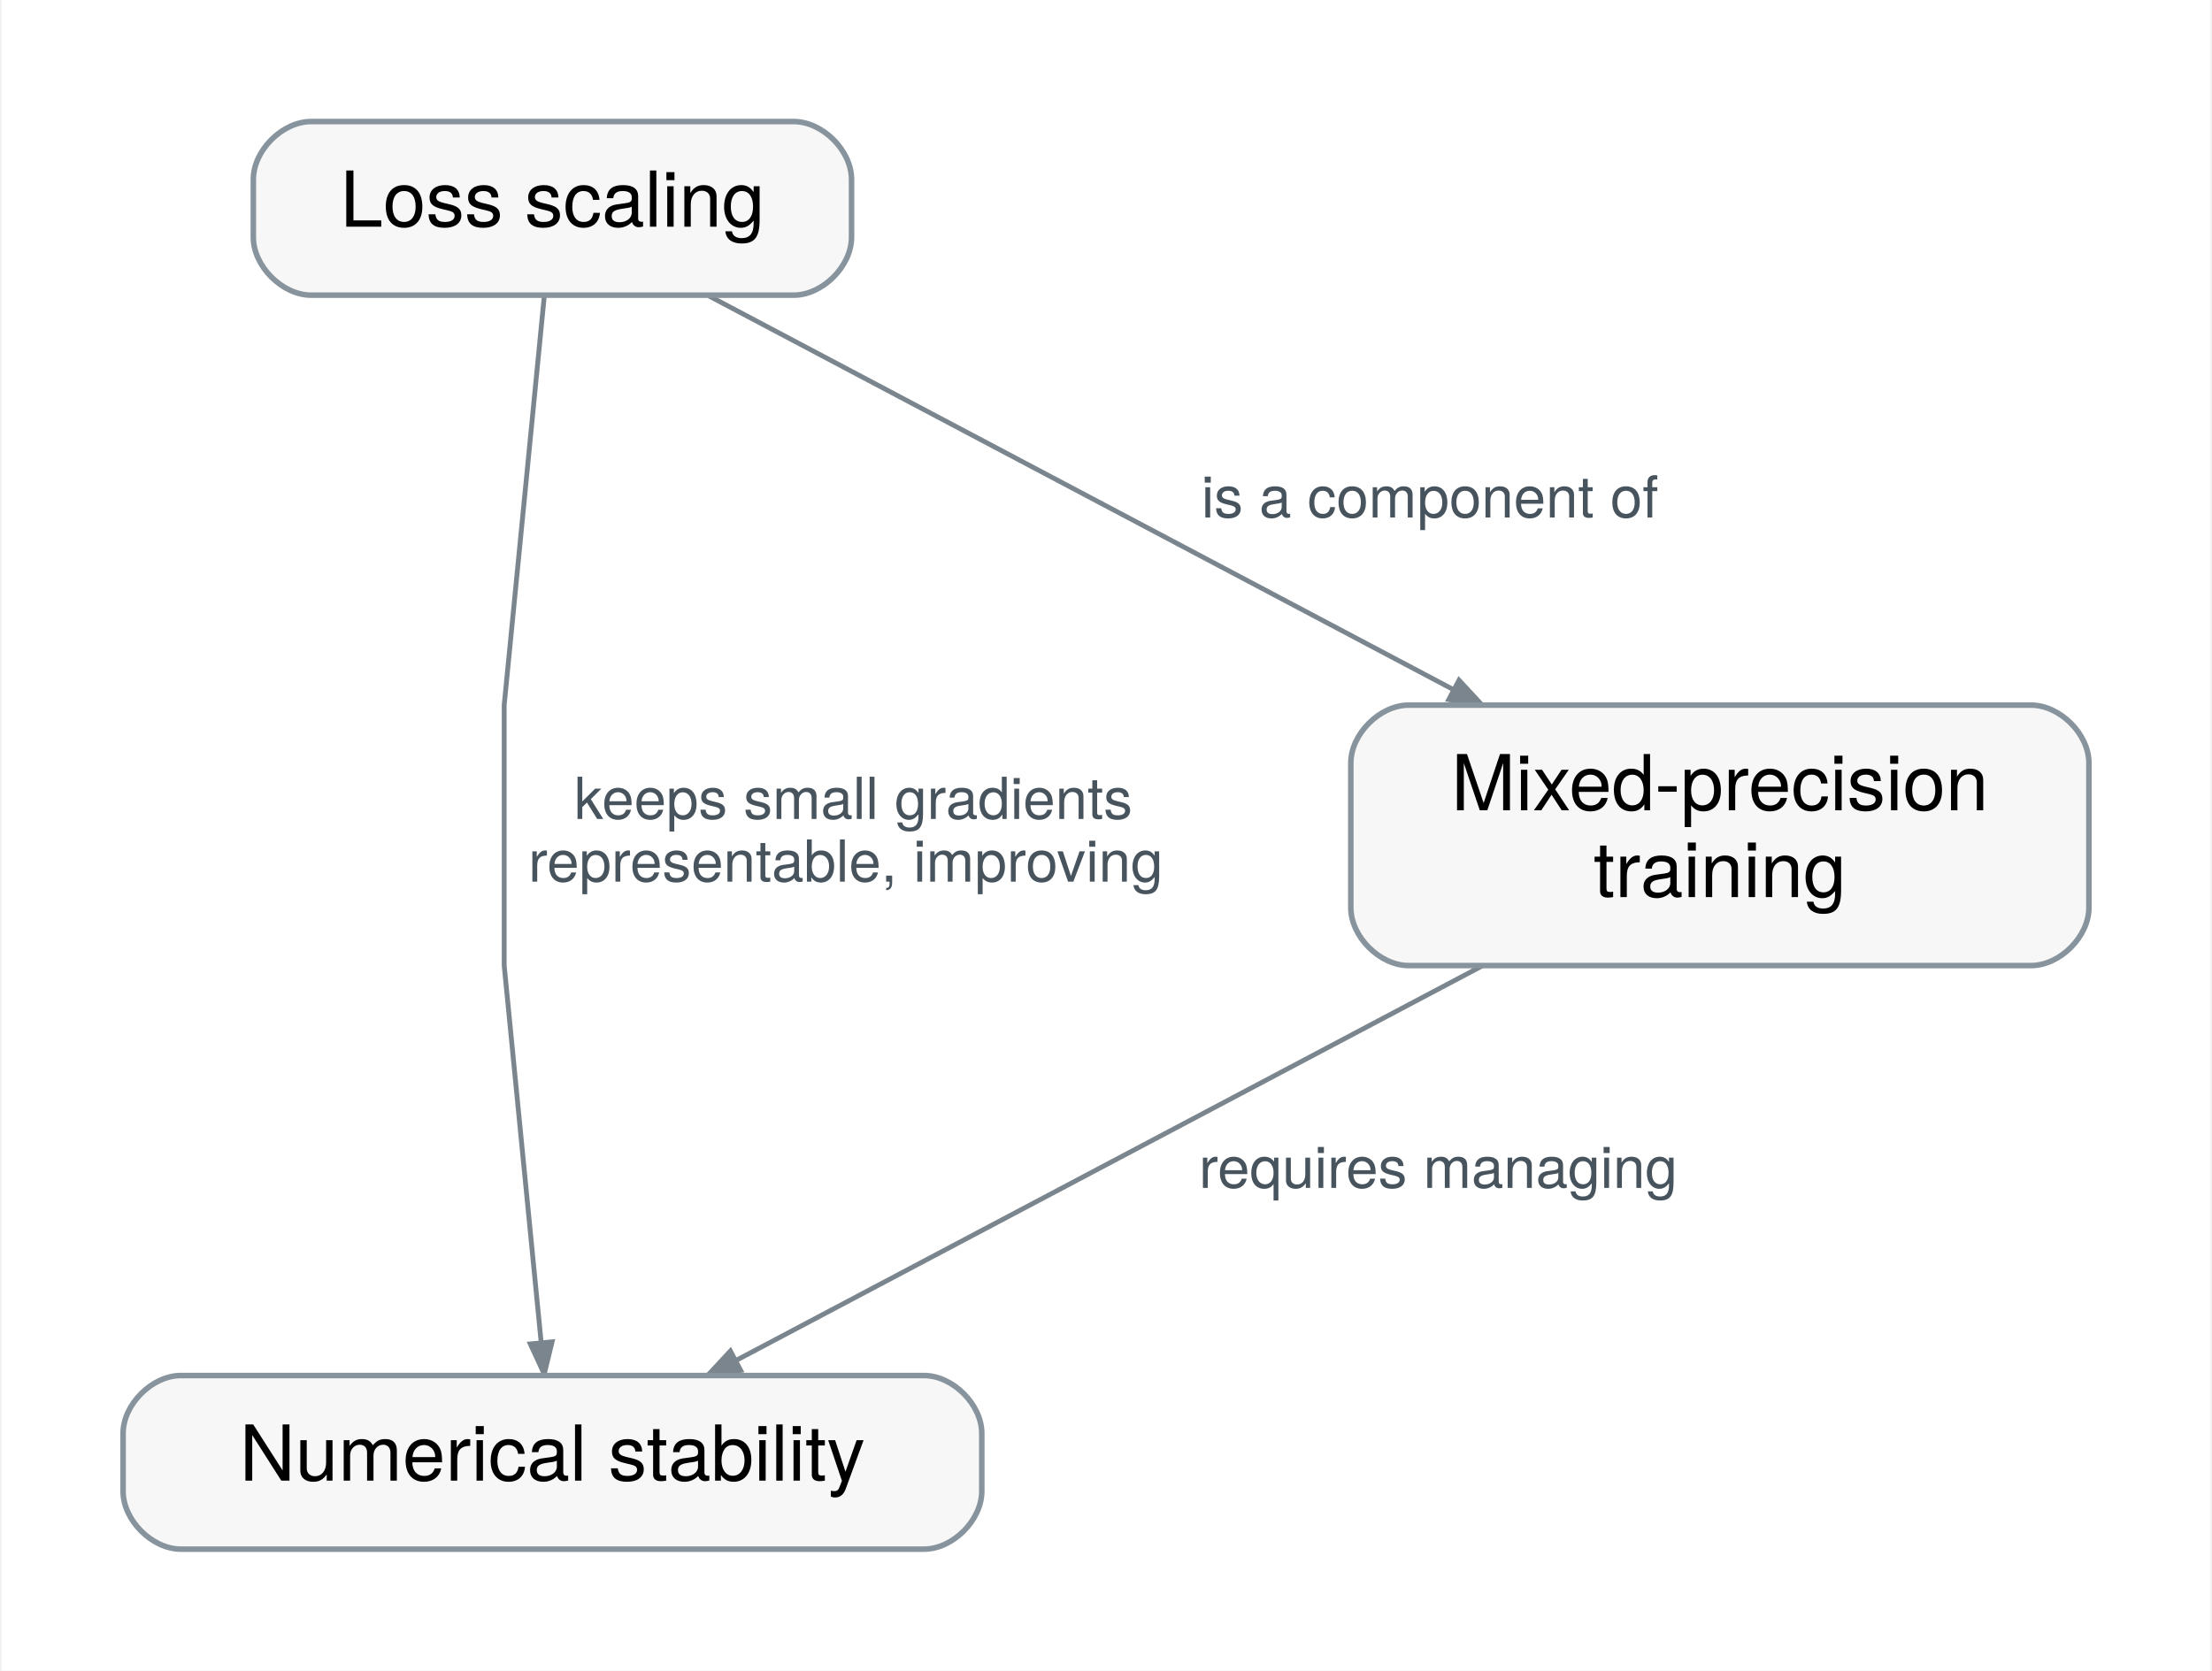
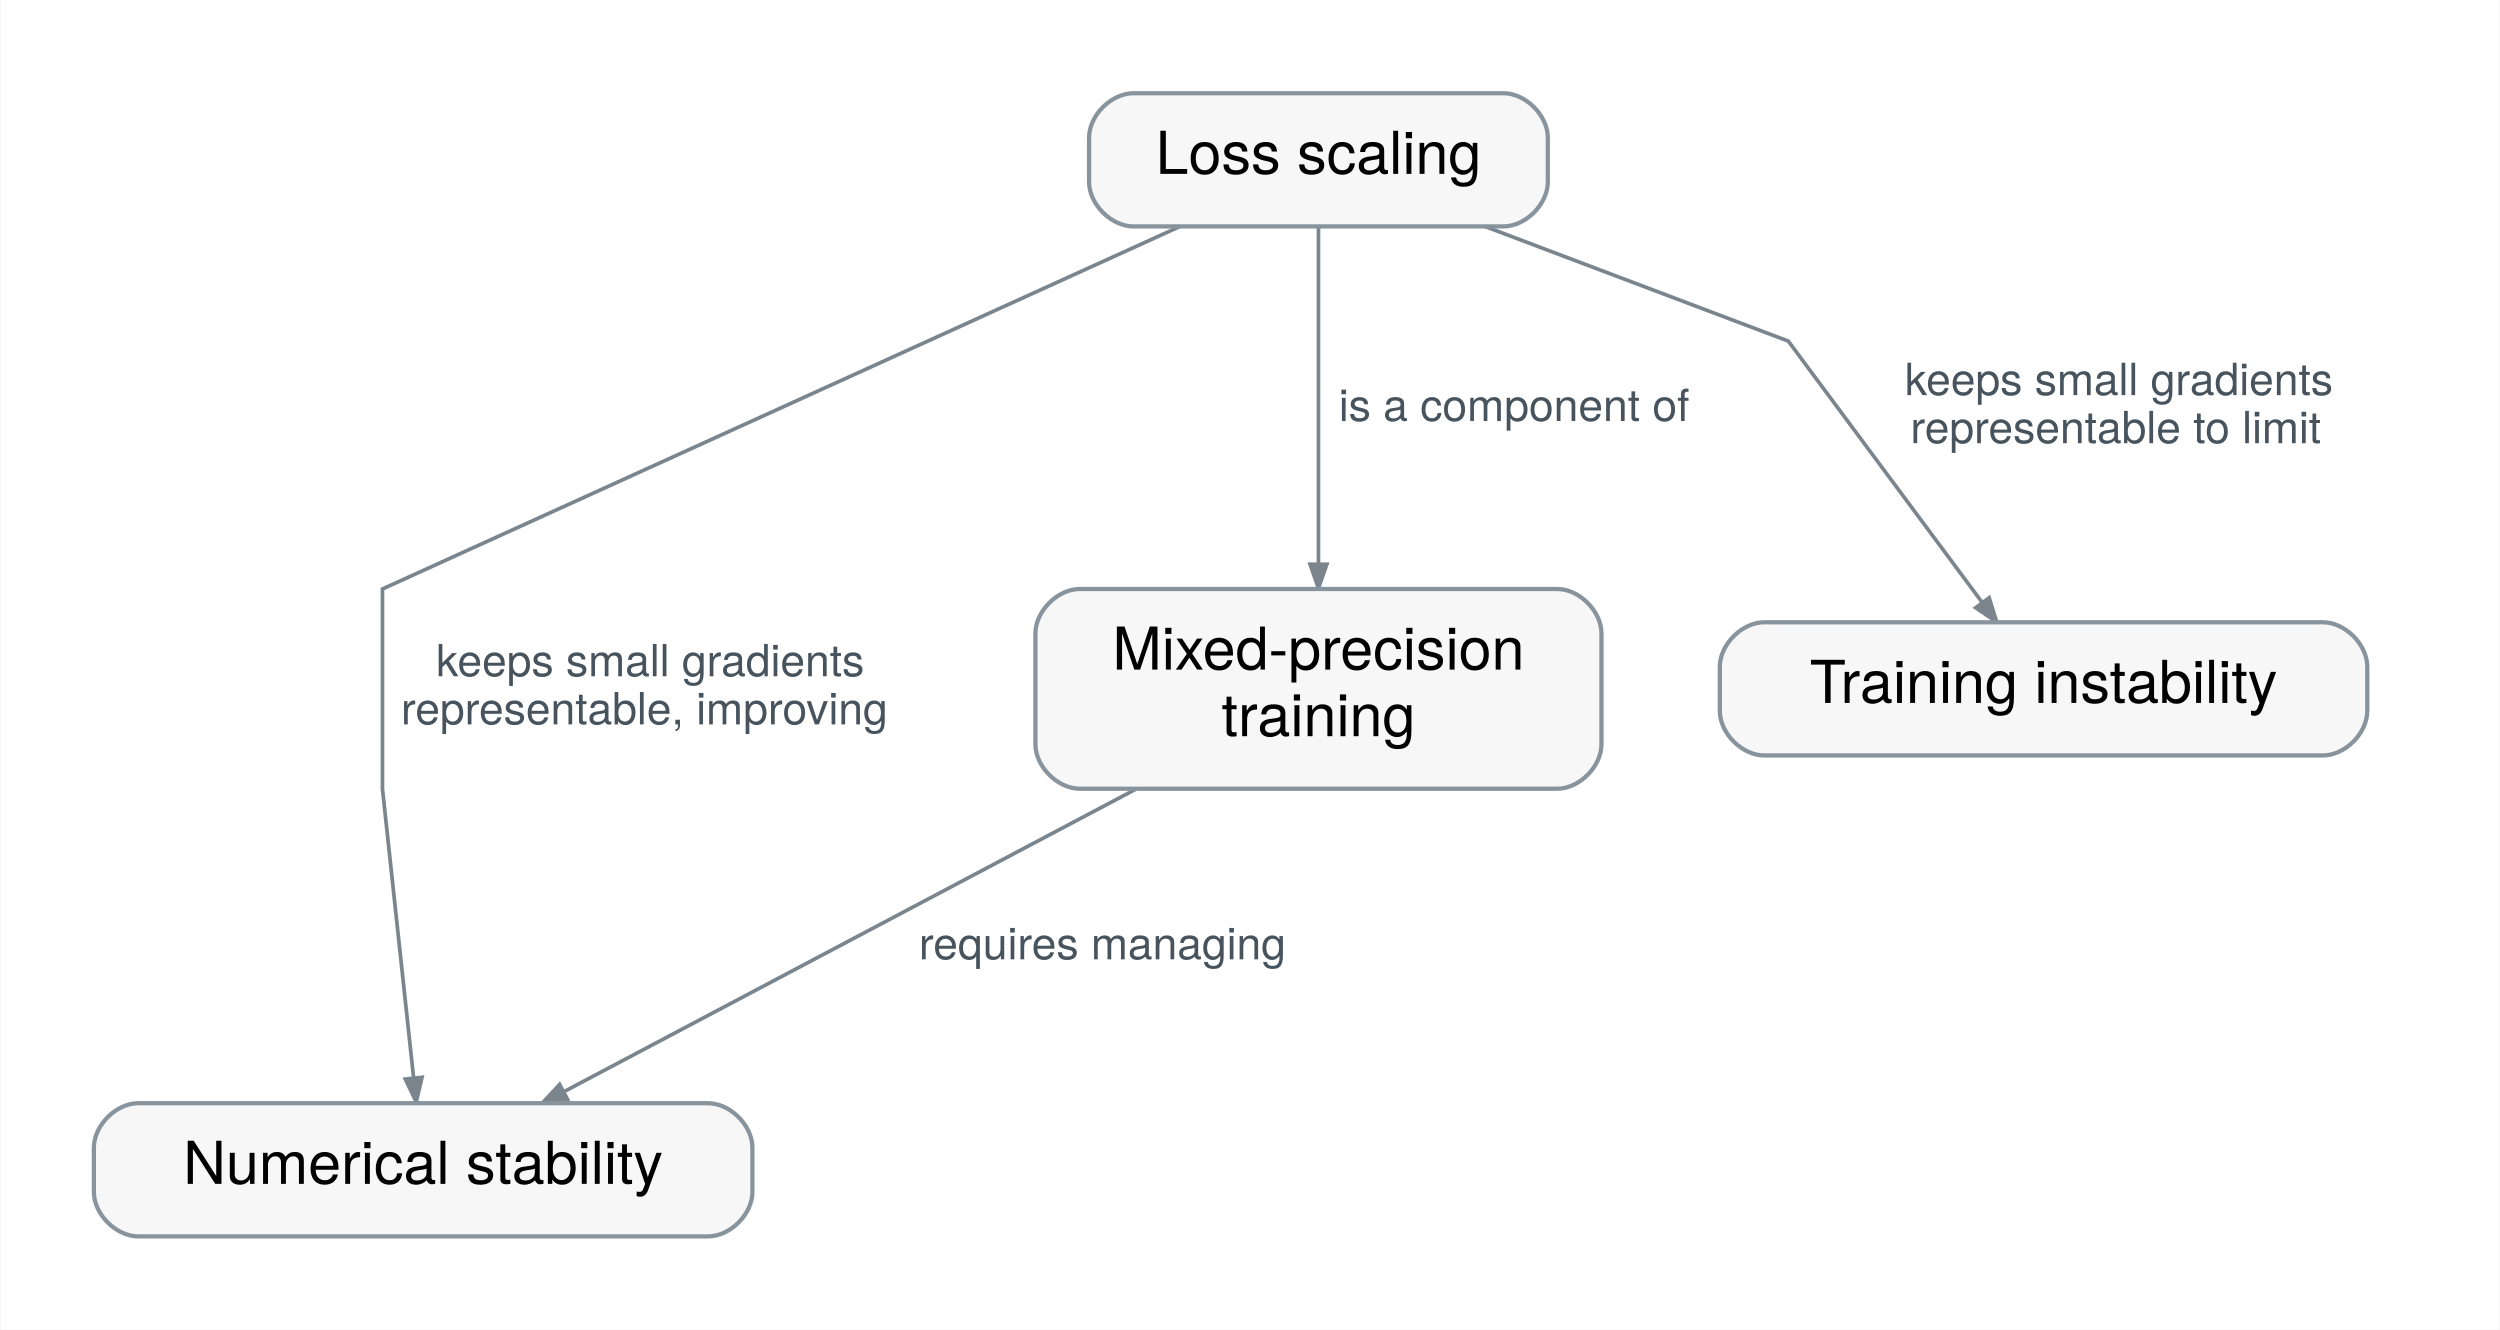
- <svg xmlns="http://www.w3.org/2000/svg" xmlns:xlink="http://www.w3.org/1999/xlink" width="458pt" height="346pt" viewBox="0.00 0.00 457.90 346.40" font-family="Helvetica Neue, Helvetica, Arial, sans-serif" role="group" aria-label="How does Loss scaling connect?">
-   <g id="graph0" class="graph" transform="scale(1 1) rotate(0) translate(25.2 321.2)">
-     <polygon fill="white" stroke="transparent" points="-25.2,25.2 -25.2,-321.2 432.7,-321.2 432.7,25.2 -25.2,25.2" />
+ <svg xmlns="http://www.w3.org/2000/svg" xmlns:xlink="http://www.w3.org/1999/xlink" width="675pt" height="359pt" viewBox="0.00 0.00 675.40 359.40" font-family="Helvetica Neue, Helvetica, Arial, sans-serif" role="group" aria-label="How does Loss scaling connect?">
+   <g id="graph0" class="graph" transform="scale(1 1) rotate(0) translate(25.2 334.2)">
+     <polygon fill="white" stroke="transparent" points="-25.2,25.2 -25.2,-334.2 650.2,-334.2 650.2,25.2 -25.2,25.2" />
    <g id="relation-rel.loss-scaling.numerical-stability" class="edge">
-       <path fill="none" stroke="#7a858e" d="M87.3,-259.7C84.45,-230.6 79,-175 79,-175 79,-175 79,-121 79,-121 79,-121 83.71,-72.95 86.67,-42.81" />
-       <polygon fill="#7a858e" stroke="#7a858e" points="88.93,-42.99 87.3,-36.3 84.41,-42.55 88.93,-42.99" />
-       <text text-anchor="start" x="93.5" y="-151.4" font-family="Helvetica Neue" font-size="12.00" fill="#47535d" paint-order="stroke" stroke="white" stroke-width="4" stroke-linejoin="round">keeps small gradients</text>
-       <text text-anchor="start" x="84" y="-138.4" font-family="Helvetica Neue" font-size="12.00" fill="#47535d" paint-order="stroke" stroke="white" stroke-width="4" stroke-linejoin="round">representable, improving</text>
+       <path fill="none" stroke="#7a858e" d="M293.4,-272.91C222.92,-240.87 78,-175 78,-175 78,-175 78,-121 78,-121 78,-121 83.18,-72.95 86.43,-42.81" />
+       <polygon fill="#7a858e" stroke="#7a858e" points="88.7,-43.01 87.13,-36.3 84.18,-42.52 88.7,-43.01" />
+       <text text-anchor="start" x="92.5" y="-151.4" font-family="Helvetica Neue" font-size="12.00" fill="#47535d" paint-order="stroke" stroke="white" stroke-width="4" stroke-linejoin="round">keeps small gradients</text>
+       <text text-anchor="start" x="83" y="-138.4" font-family="Helvetica Neue" font-size="12.00" fill="#47535d" paint-order="stroke" stroke="white" stroke-width="4" stroke-linejoin="round">representable, improving</text>
    </g>
    <g id="relation-rel.loss-scaling.mixed-precision" class="edge">
-       <path fill="none" stroke="#7a858e" d="M121.39,-259.87C160.79,-239.03 227.94,-203.51 275.61,-178.3" />
-       <polygon fill="#7a858e" stroke="#7a858e" points="276.93,-180.17 281.61,-175.12 274.8,-176.15 276.93,-180.17" />
-       <text text-anchor="start" x="223.5" y="-213.9" font-family="Helvetica Neue" font-size="12.00" fill="#47535d" paint-order="stroke" stroke="white" stroke-width="4" stroke-linejoin="round">is a component of</text>
+       <path fill="none" stroke="#7a858e" d="M331,-272.99C331,-250.48 331,-210.31 331,-181.8" />
+       <polygon fill="#7a858e" stroke="#7a858e" points="333.28,-181.68 331,-175.18 328.73,-181.68 333.28,-181.68" />
+       <text text-anchor="start" x="336.5" y="-220.4" font-family="Helvetica Neue" font-size="12.00" fill="#47535d" paint-order="stroke" stroke="white" stroke-width="4" stroke-linejoin="round">is a component of</text>
+     </g>
+     <g id="relation-rel.loss-scaling.training-instability" class="edge">
+       <path fill="none" stroke="#7a858e" d="M376.13,-272.94C412.64,-259.15 458,-242 458,-242 458,-242 490.01,-198.85 510.43,-171.33" />
+       <polygon fill="#7a858e" stroke="#7a858e" points="512.3,-172.63 514.34,-166.06 508.64,-169.92 512.3,-172.63" />
+       <text text-anchor="start" x="489.5" y="-227.4" font-family="Helvetica Neue" font-size="12.00" fill="#47535d" paint-order="stroke" stroke="white" stroke-width="4" stroke-linejoin="round">keeps small gradients</text>
+       <text text-anchor="start" x="491" y="-214.4" font-family="Helvetica Neue" font-size="12.00" fill="#47535d" paint-order="stroke" stroke="white" stroke-width="4" stroke-linejoin="round">representable to limit</text>
    </g>
    <g id="relation-rel.mixed-precision.numerical-stability" class="edge">
      <path fill="none" stroke="#7a858e" d="M281.74,-120.94C236.03,-96.77 168.95,-61.29 127.18,-39.19" />
      <polygon fill="#7a858e" stroke="#7a858e" points="128.02,-37.06 121.21,-36.04 125.89,-41.09 128.02,-37.06" />
      <text text-anchor="start" x="223" y="-74.9" font-family="Helvetica Neue" font-size="12.00" fill="#47535d" paint-order="stroke" stroke="white" stroke-width="4" stroke-linejoin="round">requires managing</text>
    </g>
    <g id="concept-mlsys.loss-scaling" class="node">
      <g id="a_concept-mlsys.loss-scaling">
        <a xlink:title="Multiplying the loss before backpropagation so small gradients remain representable in reduced-precision formats, then unscaling before the optimizer step.">
-           <path fill="#f7f7f7" stroke="#88949d" stroke-width="1.15" d="M139,-296C139,-296 39,-296 39,-296 33,-296 27,-290 27,-284 27,-284 27,-272 27,-272 27,-266 33,-260 39,-260 39,-260 139,-260 139,-260 145,-260 151,-266 151,-272 151,-272 151,-284 151,-284 151,-290 145,-296 139,-296" />
-           <text text-anchor="middle" x="89" y="-274.2" font-family="Helvetica Neue" font-size="16.00">Loss scaling</text>
+           <path fill="#f7f7f7" stroke="#88949d" stroke-width="1.15" d="M381,-309C381,-309 281,-309 281,-309 275,-309 269,-303 269,-297 269,-297 269,-285 269,-285 269,-279 275,-273 281,-273 281,-273 381,-273 381,-273 387,-273 393,-279 393,-285 393,-285 393,-297 393,-297 393,-303 387,-309 381,-309" />
+           <text text-anchor="middle" x="331" y="-287.2" font-family="Helvetica Neue" font-size="16.00">Loss scaling</text>
        </a>
      </g>
    </g>
    <g id="concept-mlsys.numerical-stability" class="node">
      <g id="a_concept-mlsys.numerical-stability">
        <a xlink:title="Sensitivity of a computed result to finite-precision operations and intermediate representations.">
          <path fill="#f7f7f7" stroke="#88949d" stroke-width="1.15" d="M166,-36C166,-36 12,-36 12,-36 6,-36 0,-30 0,-24 0,-24 0,-12 0,-12 0,-6 6,0 12,0 12,0 166,0 166,0 172,0 178,-6 178,-12 178,-12 178,-24 178,-24 178,-30 172,-36 166,-36" />
          <text text-anchor="middle" x="89" y="-14.2" font-family="Helvetica Neue" font-size="16.00">Numerical stability</text>
        </a>
      </g>
    </g>
    <g id="concept-mlsys.mixed-precision" class="node">
      <g id="a_concept-mlsys.mixed-precision">
        <a xlink:title="Training with multiple numerical formats and explicit handling of their range and accumulation behavior.">
          <path fill="#f7f7f7" stroke="#88949d" stroke-width="1.15" d="M395.5,-175C395.5,-175 266.5,-175 266.5,-175 260.5,-175 254.5,-169 254.5,-163 254.5,-163 254.5,-133 254.5,-133 254.5,-127 260.5,-121 266.5,-121 266.5,-121 395.5,-121 395.5,-121 401.5,-121 407.5,-127 407.5,-133 407.5,-133 407.5,-163 407.5,-163 407.5,-169 401.5,-175 395.5,-175" />
          <text text-anchor="middle" x="331" y="-153.2" font-family="Helvetica Neue" font-size="16.00">Mixed-precision</text>
          <text text-anchor="middle" x="331" y="-135.2" font-family="Helvetica Neue" font-size="16.00">training</text>
        </a>
      </g>
    </g>
+     <g id="concept-mlsys.training-instability" class="node">
+       <g id="a_concept-mlsys.training-instability">
+         <a xlink:title="Loss spikes, divergence, or collapse during training, often mitigated by gradient clipping, schedule changes, normalization, or restarting from a checkpoint.">
+           <path fill="#f7f7f7" stroke="#88949d" stroke-width="1.15" d="M602.5,-166C602.5,-166 451.5,-166 451.5,-166 445.5,-166 439.5,-160 439.5,-154 439.5,-154 439.5,-142 439.5,-142 439.5,-136 445.5,-130 451.5,-130 451.5,-130 602.5,-130 602.5,-130 608.5,-130 614.5,-136 614.5,-142 614.5,-142 614.5,-154 614.5,-154 614.5,-160 608.5,-166 602.5,-166" />
+           <text text-anchor="middle" x="527" y="-144.2" font-family="Helvetica Neue" font-size="16.00">Training instability</text>
+         </a>
+       </g>
+     </g>
  </g>
</svg>
